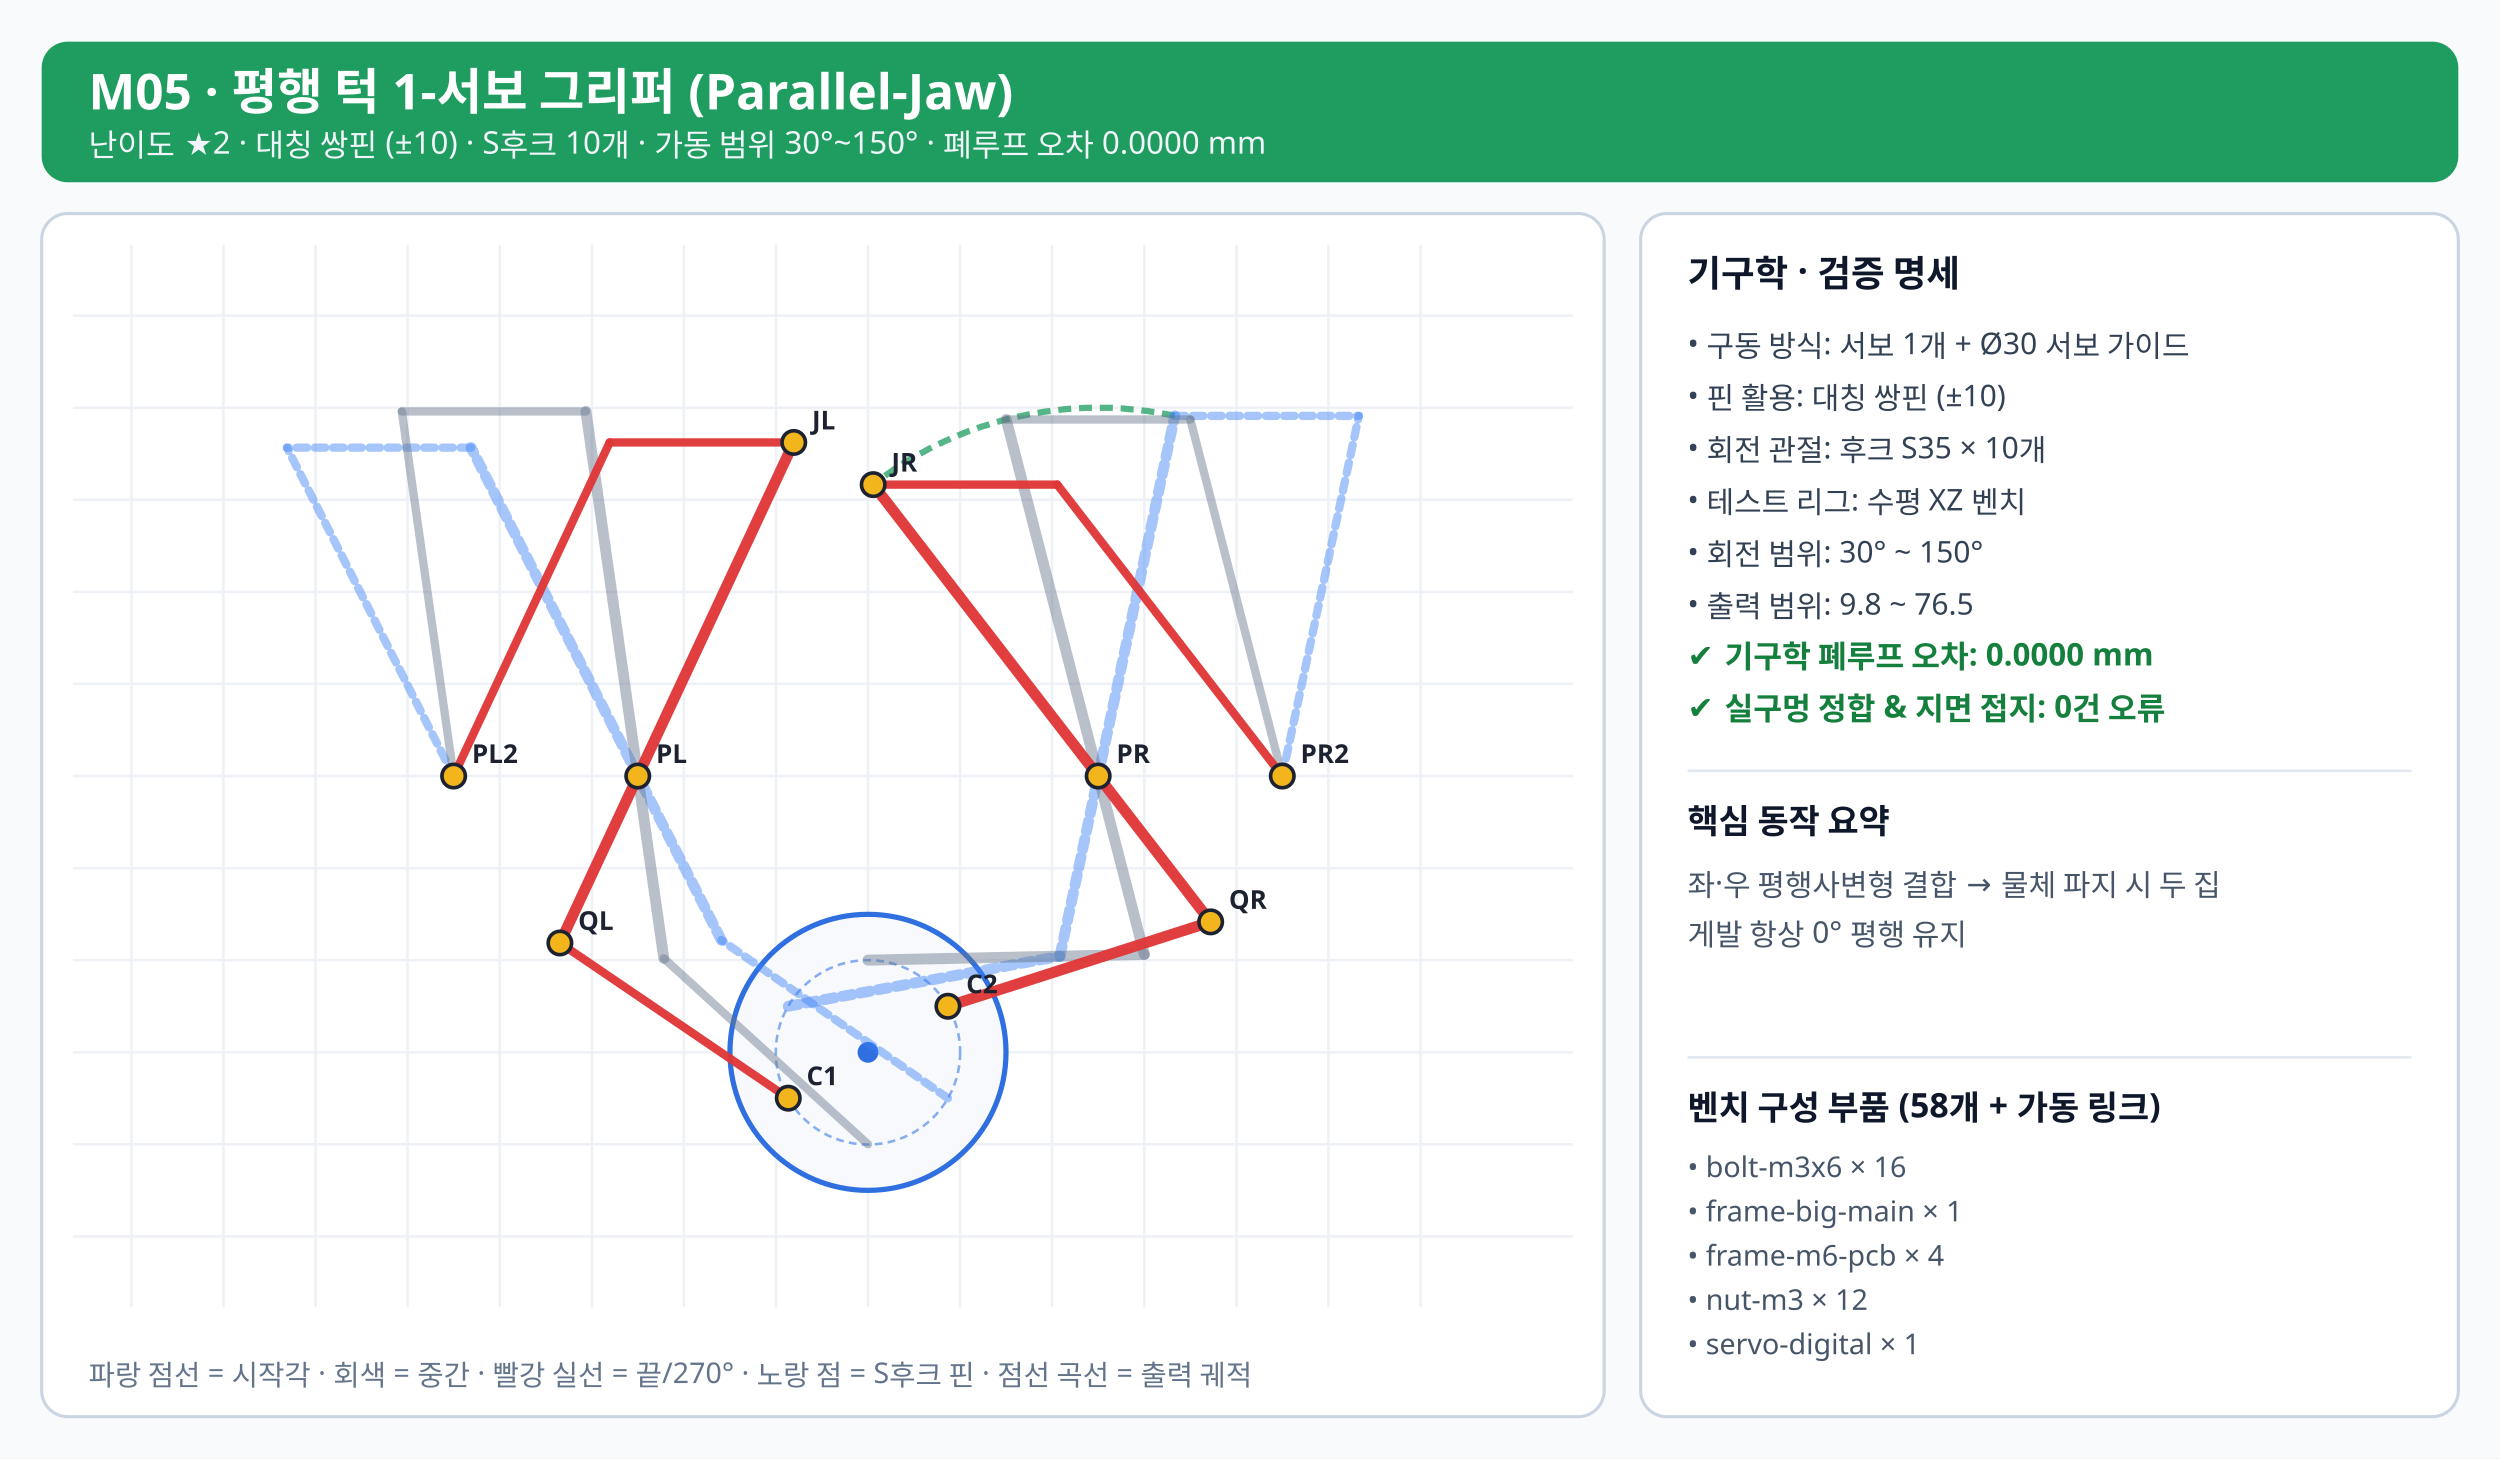
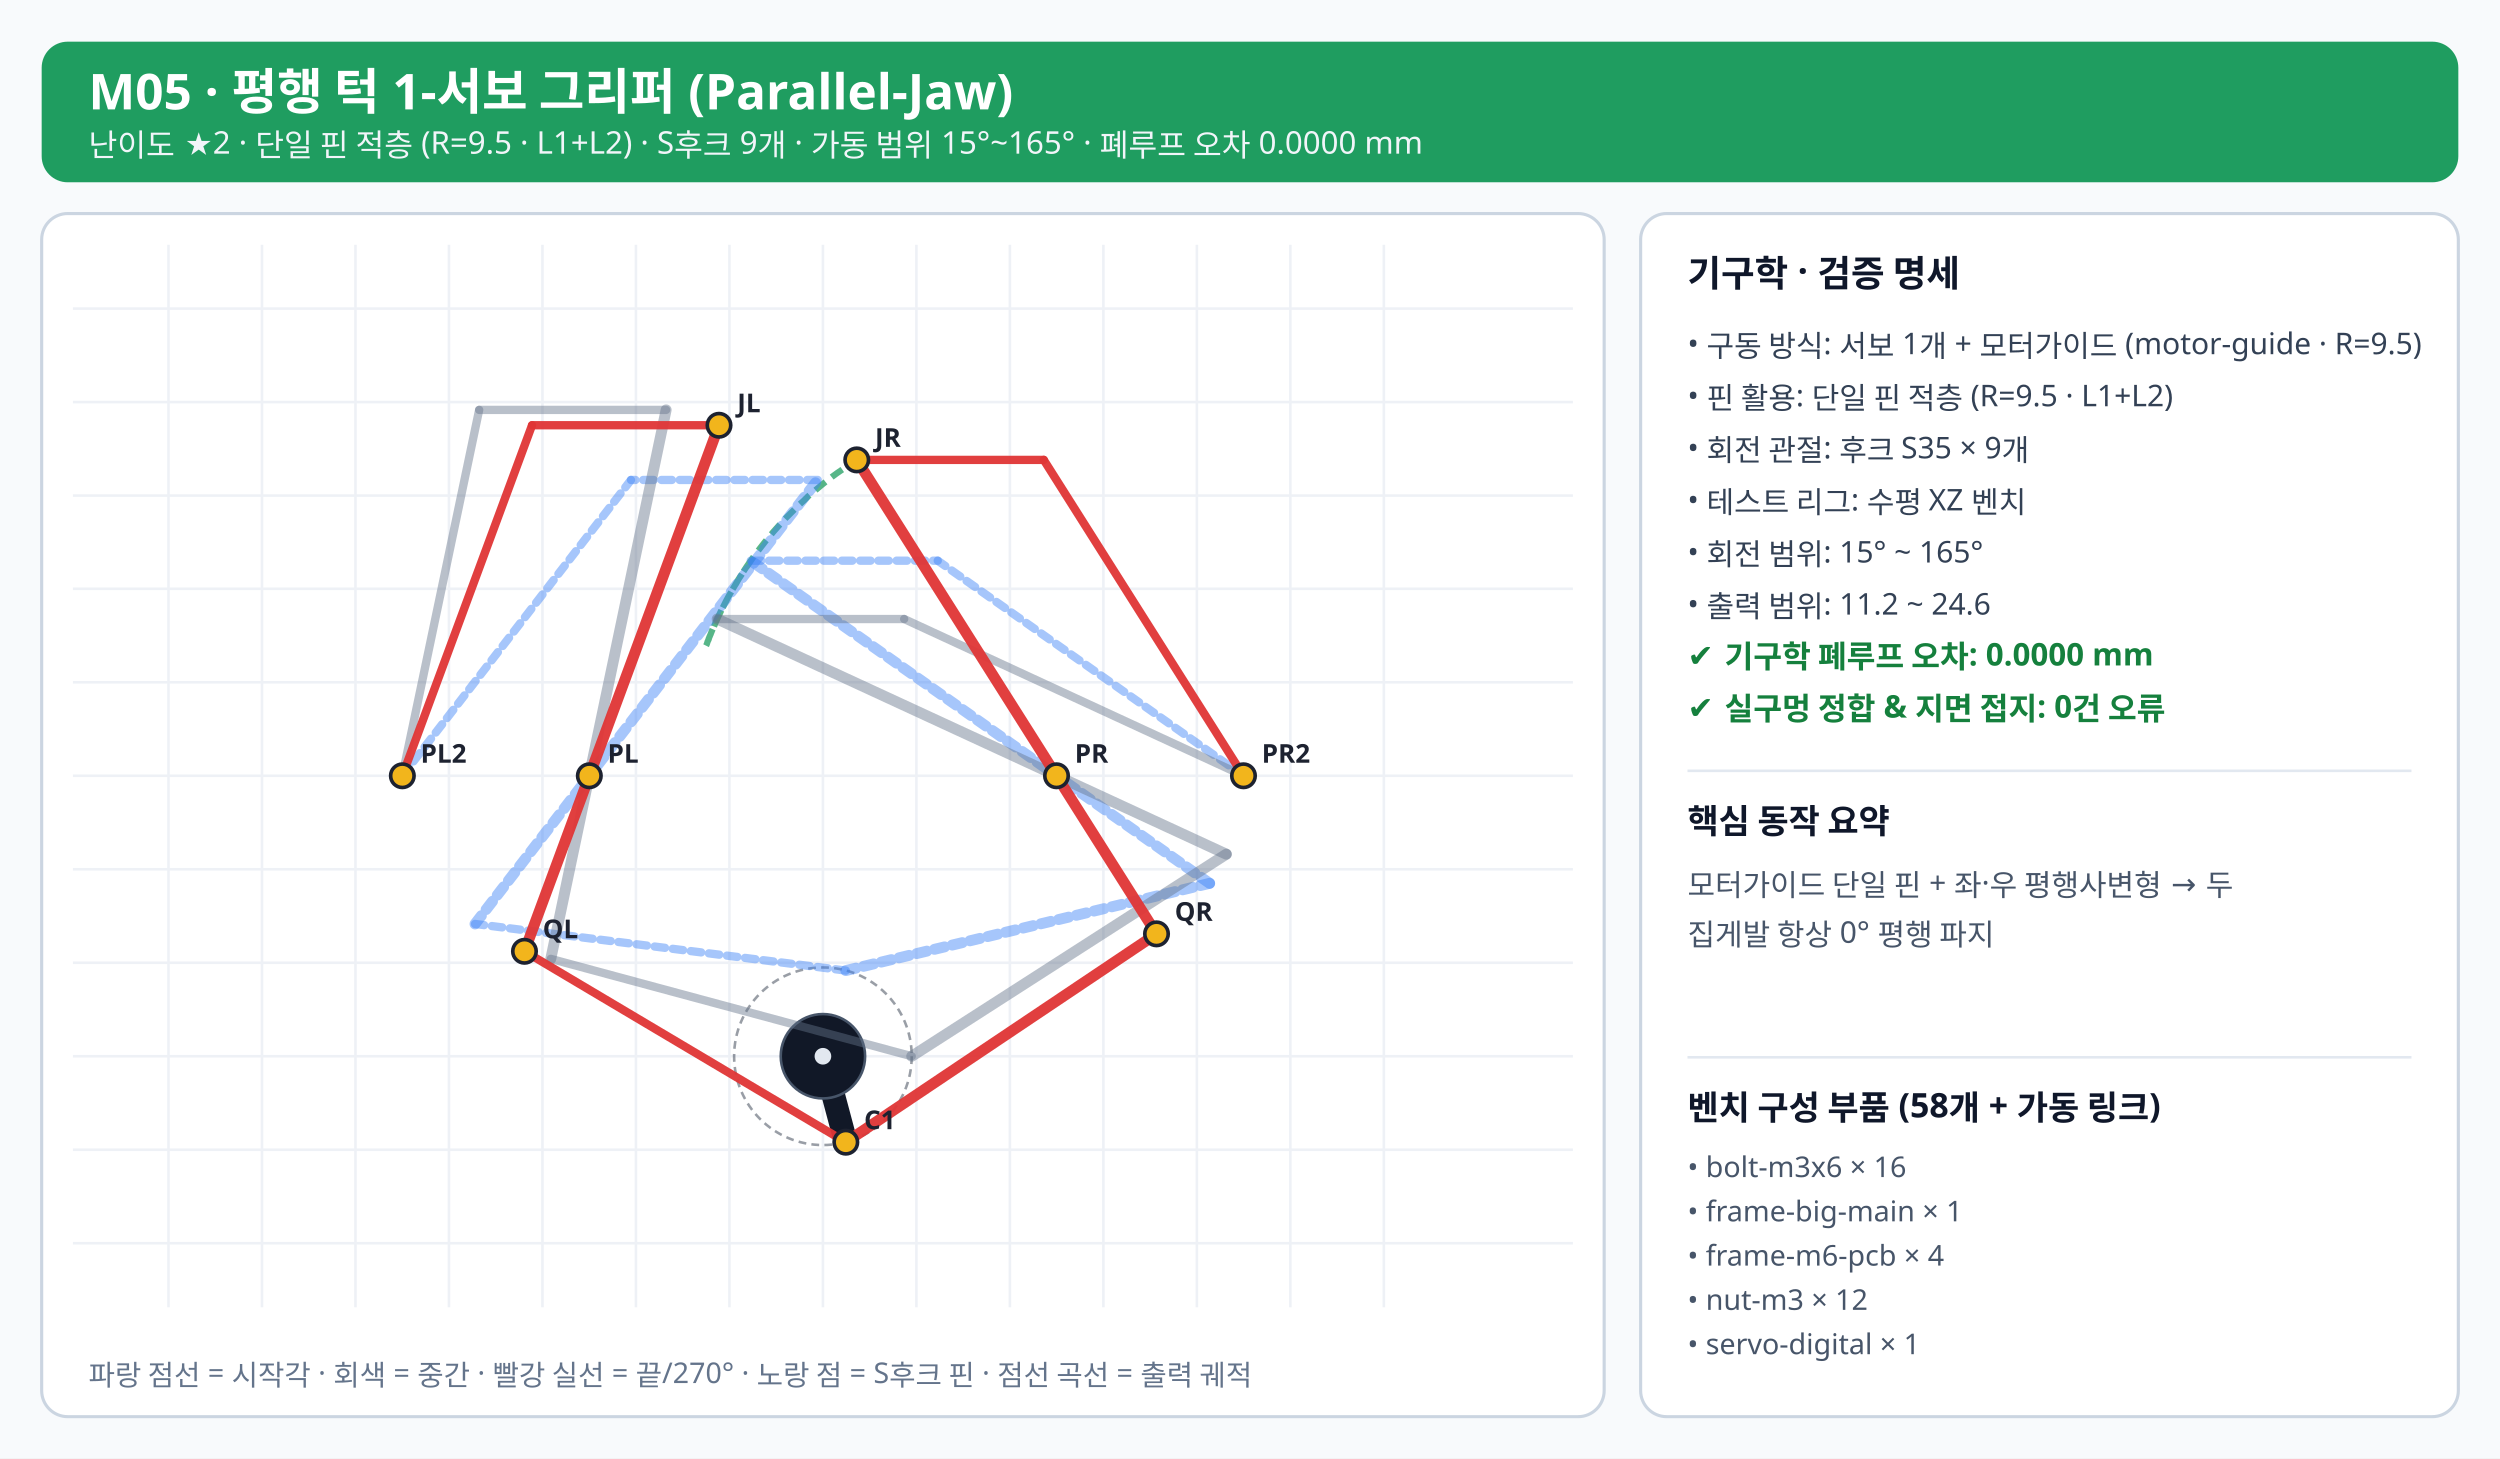
<svg xmlns="http://www.w3.org/2000/svg" viewBox="0 0 960 560" font-family="Pretendard,Apple SD Gothic Neo,sans-serif">
  <rect width="960" height="560" fill="#f8fafc" />
  <rect x="16" y="16" width="928" height="54" rx="10" fill="#1f9d60" />
  <text x="34" y="42" fill="#fff" font-size="19" font-weight="800">M05 · 평행 턱 1-서보 그리퍼 (Parallel-Jaw)</text>
-   <text x="34" y="60" fill="#f1f5f9" font-size="12">난이도 ★2 · 대칭 쌍핀 (±10) · S후크 10개 · 가동 범위 30°~150° · 폐루프 오차 0.0000 mm</text>
+   <text x="34" y="60" fill="#f1f5f9" font-size="12">난이도 ★2 · 단일 핀 적층 (R=9.5 · L1+L2) · S후크 9개 · 가동 범위 15°~165° · 폐루프 오차 0.0000 mm</text>
  <rect x="16" y="82" width="600" height="462" rx="10" fill="#fff" stroke="#cbd5e1" stroke-width="1.2" />
-   <line x1="50.5" y1="94" x2="50.5" y2="502" stroke="#eef1f6" stroke-width="1" />
-   <line x1="85.8" y1="94" x2="85.8" y2="502" stroke="#eef1f6" stroke-width="1" />
-   <line x1="121.2" y1="94" x2="121.2" y2="502" stroke="#eef1f6" stroke-width="1" />
-   <line x1="156.5" y1="94" x2="156.5" y2="502" stroke="#eef1f6" stroke-width="1" />
-   <line x1="191.9" y1="94" x2="191.9" y2="502" stroke="#eef1f6" stroke-width="1" />
-   <line x1="227.3" y1="94" x2="227.3" y2="502" stroke="#eef1f6" stroke-width="1" />
-   <line x1="262.6" y1="94" x2="262.6" y2="502" stroke="#eef1f6" stroke-width="1" />
-   <line x1="298.0" y1="94" x2="298.0" y2="502" stroke="#eef1f6" stroke-width="1" />
-   <line x1="333.3" y1="94" x2="333.3" y2="502" stroke="#eef1f6" stroke-width="1" />
-   <line x1="368.7" y1="94" x2="368.7" y2="502" stroke="#eef1f6" stroke-width="1" />
-   <line x1="404.0" y1="94" x2="404.0" y2="502" stroke="#eef1f6" stroke-width="1" />
-   <line x1="439.4" y1="94" x2="439.4" y2="502" stroke="#eef1f6" stroke-width="1" />
-   <line x1="474.8" y1="94" x2="474.8" y2="502" stroke="#eef1f6" stroke-width="1" />
-   <line x1="510.1" y1="94" x2="510.1" y2="502" stroke="#eef1f6" stroke-width="1" />
-   <line x1="545.5" y1="94" x2="545.5" y2="502" stroke="#eef1f6" stroke-width="1" />
-   <line x1="28" y1="121.2" x2="604" y2="121.2" stroke="#eef1f6" stroke-width="1" />
-   <line x1="28" y1="156.6" x2="604" y2="156.6" stroke="#eef1f6" stroke-width="1" />
-   <line x1="28" y1="191.9" x2="604" y2="191.9" stroke="#eef1f6" stroke-width="1" />
-   <line x1="28" y1="227.3" x2="604" y2="227.3" stroke="#eef1f6" stroke-width="1" />
-   <line x1="28" y1="262.6" x2="604" y2="262.6" stroke="#eef1f6" stroke-width="1" />
-   <line x1="28" y1="298.0" x2="604" y2="298.0" stroke="#eef1f6" stroke-width="1" />
-   <line x1="28" y1="333.4" x2="604" y2="333.4" stroke="#eef1f6" stroke-width="1" />
-   <line x1="28" y1="368.7" x2="604" y2="368.7" stroke="#eef1f6" stroke-width="1" />
-   <line x1="28" y1="404.1" x2="604" y2="404.1" stroke="#eef1f6" stroke-width="1" />
-   <line x1="28" y1="439.4" x2="604" y2="439.4" stroke="#eef1f6" stroke-width="1" />
-   <line x1="28" y1="474.8" x2="604" y2="474.8" stroke="#eef1f6" stroke-width="1" />
-   <circle cx="333.3" cy="404.1" r="53.0" fill="#f7f9fc" stroke="#2f6fe0" stroke-width="2.0" />
-   <circle cx="333.3" cy="404.1" r="35.4" fill="none" stroke="#2f6fe0" stroke-width="1" stroke-opacity="0.55" stroke-dasharray="3 2" />
-   <circle cx="333.3" cy="404.1" r="4" fill="#2f6fe0" />
-   <polyline points="451.1,159.7 449.4,159.3 447.7,159.0 445.9,158.7 444.1,158.3 442.2,158.1 440.4,157.8 438.4,157.6 436.5,157.3 434.5,157.2 432.5,157.0 430.5,156.8 428.4,156.7 426.3,156.6 424.1,156.6 421.9,156.6 419.7,156.6 417.5,156.6 415.2,156.7 412.9,156.8 410.6,157.0 408.3,157.2 405.9,157.5 403.5,157.8 401.1,158.1 398.7,158.5 396.2,158.9 393.8,159.4 391.3,159.9 388.9,160.4 386.4,161.1 384.0,161.7 381.5,162.4 379.1,163.2 376.7,163.9 374.3,164.8 371.9,165.6 369.6,166.5 367.3,167.5 365.1,168.4 362.9,169.4 360.7,170.4 358.6,171.4 356.6,172.4 354.7,173.5 352.8,174.5 351.0,175.5 349.3,176.5 347.6,177.5 346.1,178.5 344.6,179.4 343.2,180.3 342.0,181.2 340.8,182.0 339.7,182.8 338.7,183.5 337.8,184.1 337.0,184.7 336.4,185.2 335.8,185.7 335.3,186.1" fill="none" stroke="#1f9d60" stroke-width="2.4" stroke-opacity="0.75" stroke-dasharray="5 3" />
-   <line x1="364.0" y1="421.7" x2="277.0" y2="361.0" stroke="#3b82f6" stroke-width="3.2" stroke-linecap="round" stroke-opacity="0.45" stroke-dasharray="4 3" />
-   <line x1="302.7" y1="386.4" x2="407.0" y2="367.2" stroke="#3b82f6" stroke-width="4.2" stroke-linecap="round" stroke-opacity="0.45" stroke-dasharray="4 3" />
-   <line x1="277.0" y1="361.0" x2="180.9" y2="171.9" stroke="#3b82f6" stroke-width="4.2" stroke-linecap="round" stroke-opacity="0.45" stroke-dasharray="4 3" />
-   <line x1="407.0" y1="367.2" x2="451.1" y2="159.7" stroke="#3b82f6" stroke-width="4.2" stroke-linecap="round" stroke-opacity="0.45" stroke-dasharray="4 3" />
-   <line x1="174.2" y1="298.0" x2="110.2" y2="171.9" stroke="#3b82f6" stroke-width="3.2" stroke-linecap="round" stroke-opacity="0.45" stroke-dasharray="4 3" />
-   <line x1="492.4" y1="298.0" x2="521.8" y2="159.7" stroke="#3b82f6" stroke-width="3.2" stroke-linecap="round" stroke-opacity="0.45" stroke-dasharray="4 3" />
-   <line x1="180.9" y1="171.9" x2="110.2" y2="171.9" stroke="#3b82f6" stroke-width="3.2" stroke-linecap="round" stroke-opacity="0.45" stroke-dasharray="4 3" />
-   <line x1="451.1" y1="159.7" x2="521.8" y2="159.7" stroke="#3b82f6" stroke-width="3.2" stroke-linecap="round" stroke-opacity="0.45" stroke-dasharray="4 3" />
-   <line x1="333.3" y1="439.4" x2="254.9" y2="368.0" stroke="#64748b" stroke-width="3.2" stroke-linecap="round" stroke-opacity="0.45" />
-   <line x1="333.3" y1="368.7" x2="439.4" y2="366.5" stroke="#64748b" stroke-width="4.2" stroke-linecap="round" stroke-opacity="0.45" />
-   <line x1="254.9" y1="368.0" x2="225.0" y2="158.0" stroke="#64748b" stroke-width="4.2" stroke-linecap="round" stroke-opacity="0.45" />
-   <line x1="439.4" y1="366.5" x2="386.4" y2="161.1" stroke="#64748b" stroke-width="4.2" stroke-linecap="round" stroke-opacity="0.45" />
-   <line x1="174.2" y1="298.0" x2="154.3" y2="158.0" stroke="#64748b" stroke-width="3.2" stroke-linecap="round" stroke-opacity="0.45" />
-   <line x1="492.4" y1="298.0" x2="457.1" y2="161.1" stroke="#64748b" stroke-width="3.2" stroke-linecap="round" stroke-opacity="0.45" />
-   <line x1="225.0" y1="158.0" x2="154.3" y2="158.0" stroke="#64748b" stroke-width="3.2" stroke-linecap="round" stroke-opacity="0.45" />
-   <line x1="386.4" y1="161.1" x2="457.1" y2="161.1" stroke="#64748b" stroke-width="3.2" stroke-linecap="round" stroke-opacity="0.45" />
-   <line x1="302.7" y1="421.7" x2="215.0" y2="362.1" stroke="#e03636" stroke-width="3.2" stroke-linecap="round" stroke-opacity="0.95" />
-   <line x1="364.0" y1="386.4" x2="464.9" y2="354.0" stroke="#e03636" stroke-width="4.2" stroke-linecap="round" stroke-opacity="0.95" />
-   <line x1="215.0" y1="362.1" x2="304.8" y2="169.9" stroke="#e03636" stroke-width="4.2" stroke-linecap="round" stroke-opacity="0.95" />
-   <line x1="464.9" y1="354.0" x2="335.3" y2="186.1" stroke="#e03636" stroke-width="4.2" stroke-linecap="round" stroke-opacity="0.95" />
-   <line x1="174.2" y1="298.0" x2="234.1" y2="169.9" stroke="#e03636" stroke-width="3.2" stroke-linecap="round" stroke-opacity="0.95" />
-   <line x1="492.4" y1="298.0" x2="406.0" y2="186.1" stroke="#e03636" stroke-width="3.2" stroke-linecap="round" stroke-opacity="0.95" />
-   <line x1="304.8" y1="169.9" x2="234.1" y2="169.9" stroke="#e03636" stroke-width="3.2" stroke-linecap="round" stroke-opacity="0.95" />
-   <line x1="335.3" y1="186.1" x2="406.0" y2="186.1" stroke="#e03636" stroke-width="3.2" stroke-linecap="round" stroke-opacity="0.95" />
-   <circle cx="302.7" cy="421.7" r="4.5" fill="#f2b51c" stroke="#1d2230" stroke-width="1.4" />
-   <text x="309.7" y="416.7" font-size="10" font-weight="700" fill="#1d2230">C1</text>
-   <circle cx="364.0" cy="386.4" r="4.5" fill="#f2b51c" stroke="#1d2230" stroke-width="1.4" />
-   <text x="371.0" y="381.4" font-size="10" font-weight="700" fill="#1d2230">C2</text>
-   <circle cx="215.0" cy="362.1" r="4.5" fill="#f2b51c" stroke="#1d2230" stroke-width="1.4" />
-   <text x="222.0" y="357.1" font-size="10" font-weight="700" fill="#1d2230">QL</text>
-   <circle cx="464.9" cy="354.0" r="4.5" fill="#f2b51c" stroke="#1d2230" stroke-width="1.4" />
-   <text x="471.9" y="349.0" font-size="10" font-weight="700" fill="#1d2230">QR</text>
-   <circle cx="244.9" cy="298.0" r="4.5" fill="#f2b51c" stroke="#1d2230" stroke-width="1.4" />
-   <text x="251.9" y="293.0" font-size="10" font-weight="700" fill="#1d2230">PL</text>
-   <circle cx="421.7" cy="298.0" r="4.5" fill="#f2b51c" stroke="#1d2230" stroke-width="1.4" />
-   <text x="428.7" y="293.0" font-size="10" font-weight="700" fill="#1d2230">PR</text>
-   <circle cx="174.2" cy="298.0" r="4.5" fill="#f2b51c" stroke="#1d2230" stroke-width="1.4" />
-   <text x="181.2" y="293.0" font-size="10" font-weight="700" fill="#1d2230">PL2</text>
-   <circle cx="492.4" cy="298.0" r="4.5" fill="#f2b51c" stroke="#1d2230" stroke-width="1.4" />
-   <text x="499.4" y="293.0" font-size="10" font-weight="700" fill="#1d2230">PR2</text>
-   <circle cx="304.8" cy="169.9" r="4.5" fill="#f2b51c" stroke="#1d2230" stroke-width="1.4" />
-   <text x="311.8" y="164.9" font-size="10" font-weight="700" fill="#1d2230">JL</text>
-   <circle cx="335.3" cy="186.1" r="4.5" fill="#f2b51c" stroke="#1d2230" stroke-width="1.4" />
-   <text x="342.3" y="181.1" font-size="10" font-weight="700" fill="#1d2230">JR</text>
+   <line x1="64.7" y1="94" x2="64.7" y2="502" stroke="#eef1f6" stroke-width="1" />
+   <line x1="100.6" y1="94" x2="100.6" y2="502" stroke="#eef1f6" stroke-width="1" />
+   <line x1="136.5" y1="94" x2="136.5" y2="502" stroke="#eef1f6" stroke-width="1" />
+   <line x1="172.4" y1="94" x2="172.4" y2="502" stroke="#eef1f6" stroke-width="1" />
+   <line x1="208.3" y1="94" x2="208.3" y2="502" stroke="#eef1f6" stroke-width="1" />
+   <line x1="244.2" y1="94" x2="244.2" y2="502" stroke="#eef1f6" stroke-width="1" />
+   <line x1="280.1" y1="94" x2="280.1" y2="502" stroke="#eef1f6" stroke-width="1" />
+   <line x1="316.0" y1="94" x2="316.0" y2="502" stroke="#eef1f6" stroke-width="1" />
+   <line x1="351.9" y1="94" x2="351.9" y2="502" stroke="#eef1f6" stroke-width="1" />
+   <line x1="387.8" y1="94" x2="387.8" y2="502" stroke="#eef1f6" stroke-width="1" />
+   <line x1="423.7" y1="94" x2="423.7" y2="502" stroke="#eef1f6" stroke-width="1" />
+   <line x1="459.6" y1="94" x2="459.6" y2="502" stroke="#eef1f6" stroke-width="1" />
+   <line x1="495.5" y1="94" x2="495.5" y2="502" stroke="#eef1f6" stroke-width="1" />
+   <line x1="531.4" y1="94" x2="531.4" y2="502" stroke="#eef1f6" stroke-width="1" />
+   <line x1="28" y1="118.5" x2="604" y2="118.5" stroke="#eef1f6" stroke-width="1" />
+   <line x1="28" y1="154.4" x2="604" y2="154.4" stroke="#eef1f6" stroke-width="1" />
+   <line x1="28" y1="190.3" x2="604" y2="190.3" stroke="#eef1f6" stroke-width="1" />
+   <line x1="28" y1="226.1" x2="604" y2="226.1" stroke="#eef1f6" stroke-width="1" />
+   <line x1="28" y1="262.0" x2="604" y2="262.0" stroke="#eef1f6" stroke-width="1" />
+   <line x1="28" y1="297.9" x2="604" y2="297.9" stroke="#eef1f6" stroke-width="1" />
+   <line x1="28" y1="333.8" x2="604" y2="333.8" stroke="#eef1f6" stroke-width="1" />
+   <line x1="28" y1="369.7" x2="604" y2="369.7" stroke="#eef1f6" stroke-width="1" />
+   <line x1="28" y1="405.6" x2="604" y2="405.6" stroke="#eef1f6" stroke-width="1" />
+   <line x1="28" y1="441.5" x2="604" y2="441.5" stroke="#eef1f6" stroke-width="1" />
+   <line x1="28" y1="477.4" x2="604" y2="477.4" stroke="#eef1f6" stroke-width="1" />
+   <circle cx="316.0" cy="405.6" r="34.1" fill="none" stroke="#1e293b" stroke-width="1" stroke-opacity="0.45" stroke-dasharray="3 2" />
+   <line x1="316.0" y1="405.6" x2="324.8" y2="438.6" stroke="#111827" stroke-width="9.0" stroke-linecap="round" />
+   <circle cx="316.0" cy="405.6" r="16.2" fill="#111827" stroke="#475569" stroke-width="1" />
+   <circle cx="316.0" cy="405.6" r="3.2" fill="#e2e8f0" />
+   <polyline points="288.3,215.3 286.7,217.6 285.2,219.9 283.8,222.1 282.5,224.3 281.2,226.5 280.0,228.6 278.9,230.6 277.9,232.6 277.0,234.4 276.1,236.2 275.3,237.9 274.6,239.5 274.0,241.0 273.4,242.3 272.9,243.5 272.4,244.6 272.1,245.6 271.7,246.4 271.5,247.1 271.3,247.6 271.1,248.0 271.0,248.3 271.0,248.4 271.0,248.5 271.0,248.3 271.1,248.1 271.2,247.7 271.4,247.2 271.6,246.7 271.9,246.0 272.2,245.1 272.6,244.2 273.0,243.2 273.4,242.2 273.9,241.0 274.5,239.7 275.1,238.4 275.7,237.0 276.4,235.6 277.1,234.1 277.9,232.5 278.8,230.9 279.6,229.3 280.6,227.6 281.5,225.9 282.6,224.2 283.6,222.4 284.8,220.6 285.9,218.8 287.2,217.0 288.4,215.2 289.7,213.3 291.1,211.5 292.5,209.7 293.9,207.9 295.4,206.1 296.9,204.3 298.5,202.5 300.1,200.7 301.7,199.0 303.4,197.3 305.1,195.6 306.8,193.9 308.6,192.3 310.3,190.6 312.1,189.1 314.0,187.5 315.8,186.0 317.7,184.5 319.5,183.1 321.4,181.7 323.3,180.4 325.2,179.1 327.1,177.8 329.0,176.6" fill="none" stroke="#1f9d60" stroke-width="2.4" stroke-opacity="0.75" stroke-dasharray="5 3" />
+   <line x1="324.8" y1="372.7" x2="182.4" y2="354.8" stroke="#3b82f6" stroke-width="3.2" stroke-linecap="round" stroke-opacity="0.45" stroke-dasharray="4 3" />
+   <line x1="324.8" y1="372.7" x2="464.5" y2="339.2" stroke="#3b82f6" stroke-width="4.2" stroke-linecap="round" stroke-opacity="0.45" stroke-dasharray="4 3" />
+   <line x1="182.4" y1="354.8" x2="314.0" y2="184.3" stroke="#3b82f6" stroke-width="4.2" stroke-linecap="round" stroke-opacity="0.45" stroke-dasharray="4 3" />
+   <line x1="464.5" y1="339.2" x2="288.3" y2="215.3" stroke="#3b82f6" stroke-width="4.2" stroke-linecap="round" stroke-opacity="0.45" stroke-dasharray="4 3" />
+   <line x1="154.5" y1="297.9" x2="242.3" y2="184.3" stroke="#3b82f6" stroke-width="3.2" stroke-linecap="round" stroke-opacity="0.45" stroke-dasharray="4 3" />
+   <line x1="477.5" y1="297.9" x2="360.1" y2="215.3" stroke="#3b82f6" stroke-width="3.2" stroke-linecap="round" stroke-opacity="0.45" stroke-dasharray="4 3" />
+   <line x1="314.0" y1="184.3" x2="242.3" y2="184.3" stroke="#3b82f6" stroke-width="3.2" stroke-linecap="round" stroke-opacity="0.45" stroke-dasharray="4 3" />
+   <line x1="288.3" y1="215.3" x2="360.1" y2="215.3" stroke="#3b82f6" stroke-width="3.2" stroke-linecap="round" stroke-opacity="0.45" stroke-dasharray="4 3" />
+   <line x1="350.1" y1="405.6" x2="211.5" y2="368.2" stroke="#64748b" stroke-width="3.2" stroke-linecap="round" stroke-opacity="0.45" />
+   <line x1="350.1" y1="405.6" x2="470.9" y2="328.0" stroke="#64748b" stroke-width="4.2" stroke-linecap="round" stroke-opacity="0.45" />
+   <line x1="211.5" y1="368.2" x2="255.8" y2="157.4" stroke="#64748b" stroke-width="4.2" stroke-linecap="round" stroke-opacity="0.45" />
+   <line x1="470.9" y1="328.0" x2="275.4" y2="237.7" stroke="#64748b" stroke-width="4.2" stroke-linecap="round" stroke-opacity="0.45" />
+   <line x1="154.5" y1="297.9" x2="184.0" y2="157.4" stroke="#64748b" stroke-width="3.2" stroke-linecap="round" stroke-opacity="0.45" />
+   <line x1="477.5" y1="297.9" x2="347.2" y2="237.7" stroke="#64748b" stroke-width="3.2" stroke-linecap="round" stroke-opacity="0.45" />
+   <line x1="255.8" y1="157.4" x2="184.0" y2="157.4" stroke="#64748b" stroke-width="3.2" stroke-linecap="round" stroke-opacity="0.45" />
+   <line x1="275.4" y1="237.7" x2="347.2" y2="237.7" stroke="#64748b" stroke-width="3.2" stroke-linecap="round" stroke-opacity="0.45" />
+   <line x1="324.8" y1="438.6" x2="201.4" y2="365.3" stroke="#e03636" stroke-width="3.2" stroke-linecap="round" stroke-opacity="0.95" />
+   <line x1="324.8" y1="438.6" x2="444.1" y2="358.6" stroke="#e03636" stroke-width="4.2" stroke-linecap="round" stroke-opacity="0.95" />
+   <line x1="201.4" y1="365.3" x2="276.1" y2="163.3" stroke="#e03636" stroke-width="4.2" stroke-linecap="round" stroke-opacity="0.95" />
+   <line x1="444.1" y1="358.6" x2="329.0" y2="176.6" stroke="#e03636" stroke-width="4.2" stroke-linecap="round" stroke-opacity="0.95" />
+   <line x1="154.5" y1="297.9" x2="204.3" y2="163.3" stroke="#e03636" stroke-width="3.2" stroke-linecap="round" stroke-opacity="0.95" />
+   <line x1="477.5" y1="297.9" x2="400.8" y2="176.6" stroke="#e03636" stroke-width="3.2" stroke-linecap="round" stroke-opacity="0.95" />
+   <line x1="276.1" y1="163.3" x2="204.3" y2="163.3" stroke="#e03636" stroke-width="3.2" stroke-linecap="round" stroke-opacity="0.95" />
+   <line x1="329.0" y1="176.6" x2="400.8" y2="176.6" stroke="#e03636" stroke-width="3.2" stroke-linecap="round" stroke-opacity="0.95" />
+   <circle cx="324.8" cy="438.6" r="4.5" fill="#f2b51c" stroke="#1d2230" stroke-width="1.4" />
+   <text x="331.8" y="433.6" font-size="10" font-weight="700" fill="#1d2230">C1</text>
+   <circle cx="201.4" cy="365.3" r="4.5" fill="#f2b51c" stroke="#1d2230" stroke-width="1.4" />
+   <text x="208.4" y="360.3" font-size="10" font-weight="700" fill="#1d2230">QL</text>
+   <circle cx="444.1" cy="358.6" r="4.5" fill="#f2b51c" stroke="#1d2230" stroke-width="1.4" />
+   <text x="451.1" y="353.6" font-size="10" font-weight="700" fill="#1d2230">QR</text>
+   <circle cx="226.3" cy="297.9" r="4.5" fill="#f2b51c" stroke="#1d2230" stroke-width="1.4" />
+   <text x="233.3" y="292.9" font-size="10" font-weight="700" fill="#1d2230">PL</text>
+   <circle cx="405.7" cy="297.9" r="4.5" fill="#f2b51c" stroke="#1d2230" stroke-width="1.4" />
+   <text x="412.7" y="292.9" font-size="10" font-weight="700" fill="#1d2230">PR</text>
+   <circle cx="154.5" cy="297.9" r="4.5" fill="#f2b51c" stroke="#1d2230" stroke-width="1.4" />
+   <text x="161.5" y="292.9" font-size="10" font-weight="700" fill="#1d2230">PL2</text>
+   <circle cx="477.5" cy="297.9" r="4.5" fill="#f2b51c" stroke="#1d2230" stroke-width="1.4" />
+   <text x="484.5" y="292.9" font-size="10" font-weight="700" fill="#1d2230">PR2</text>
+   <circle cx="276.1" cy="163.3" r="4.5" fill="#f2b51c" stroke="#1d2230" stroke-width="1.4" />
+   <text x="283.1" y="158.3" font-size="10" font-weight="700" fill="#1d2230">JL</text>
+   <circle cx="329.0" cy="176.6" r="4.5" fill="#f2b51c" stroke="#1d2230" stroke-width="1.4" />
+   <text x="336.0" y="171.6" font-size="10" font-weight="700" fill="#1d2230">JR</text>
  <text x="34" y="532" fill="#64748b" font-size="11">파랑 점선 = 시작각 · 회색 = 중간 · 빨강 실선 = 끝/270° · 노랑 점 = S후크 핀 · 점선 곡선 = 출력 궤적</text>
  <rect x="630" y="82" width="314" height="462" rx="10" fill="#fff" stroke="#cbd5e1" stroke-width="1.2" />
  <text x="648" y="110" fill="#0f172a" font-size="14" font-weight="800">기구학 · 검증 명세</text>
-   <text x="648" y="136" fill="#334155" font-size="11.5">• 구동 방식: 서보 1개 + Ø30 서보 가이드</text>
-   <text x="648" y="156" fill="#334155" font-size="11.5">• 핀 활용: 대칭 쌍핀 (±10)</text>
-   <text x="648" y="176" fill="#334155" font-size="11.5">• 회전 관절: 후크 S35 × 10개</text>
+   <text x="648" y="136" fill="#334155" font-size="11.5">• 구동 방식: 서보 1개 + 모터가이드 (motor-guide · R=9.5)</text>
+   <text x="648" y="156" fill="#334155" font-size="11.5">• 핀 활용: 단일 핀 적층 (R=9.5 · L1+L2)</text>
+   <text x="648" y="176" fill="#334155" font-size="11.5">• 회전 관절: 후크 S35 × 9개</text>
  <text x="648" y="196" fill="#334155" font-size="11.5">• 테스트 리그: 수평 XZ 벤치</text>
-   <text x="648" y="216" fill="#334155" font-size="11.5">• 회전 범위: 30° ~ 150°</text>
-   <text x="648" y="236" fill="#334155" font-size="11.5">• 출력 범위: 9.8 ~ 76.5</text>
+   <text x="648" y="216" fill="#334155" font-size="11.5">• 회전 범위: 15° ~ 165°</text>
+   <text x="648" y="236" fill="#334155" font-size="11.5">• 출력 범위: 11.2 ~ 24.6</text>
  <text x="648" y="256" fill="#15803d" font-size="12" font-weight="800">✔ 기구학 폐루프 오차: 0.0000 mm</text>
  <text x="648" y="276" fill="#15803d" font-size="12" font-weight="800">✔ 실구멍 정합 &amp; 지면 접지: 0건 오류</text>
  <line x1="648" y1="296" x2="926" y2="296" stroke="#e2e8f0" />
  <text x="648" y="320" fill="#0f172a" font-size="13" font-weight="800">핵심 동작 요약</text>
-   <text x="648" y="344" fill="#475569" font-size="11.5">좌·우 평행사변형 결합 → 물체 파지 시 두 집</text>
-   <text x="648" y="363" fill="#475569" font-size="11.5">게발 항상 0° 평행 유지</text>
+   <text x="648" y="344" fill="#475569" font-size="11.5">모터가이드 단일 핀 + 좌·우 평행사변형 → 두</text>
+   <text x="648" y="363" fill="#475569" font-size="11.5"> 집게발 항상 0° 평행 파지</text>
  <line x1="648" y1="406" x2="926" y2="406" stroke="#e2e8f0" />
  <text x="648" y="430" fill="#0f172a" font-size="13" font-weight="800">벤치 구성 부품 (58개 + 가동 링크)</text>
  <text x="648" y="452" fill="#475569" font-size="11">• bolt-m3x6 × 16</text>
  <text x="648" y="469" fill="#475569" font-size="11">• frame-big-main × 1</text>
  <text x="648" y="486" fill="#475569" font-size="11">• frame-m6-pcb × 4</text>
  <text x="648" y="503" fill="#475569" font-size="11">• nut-m3 × 12</text>
  <text x="648" y="520" fill="#475569" font-size="11">• servo-digital × 1</text>
</svg>
